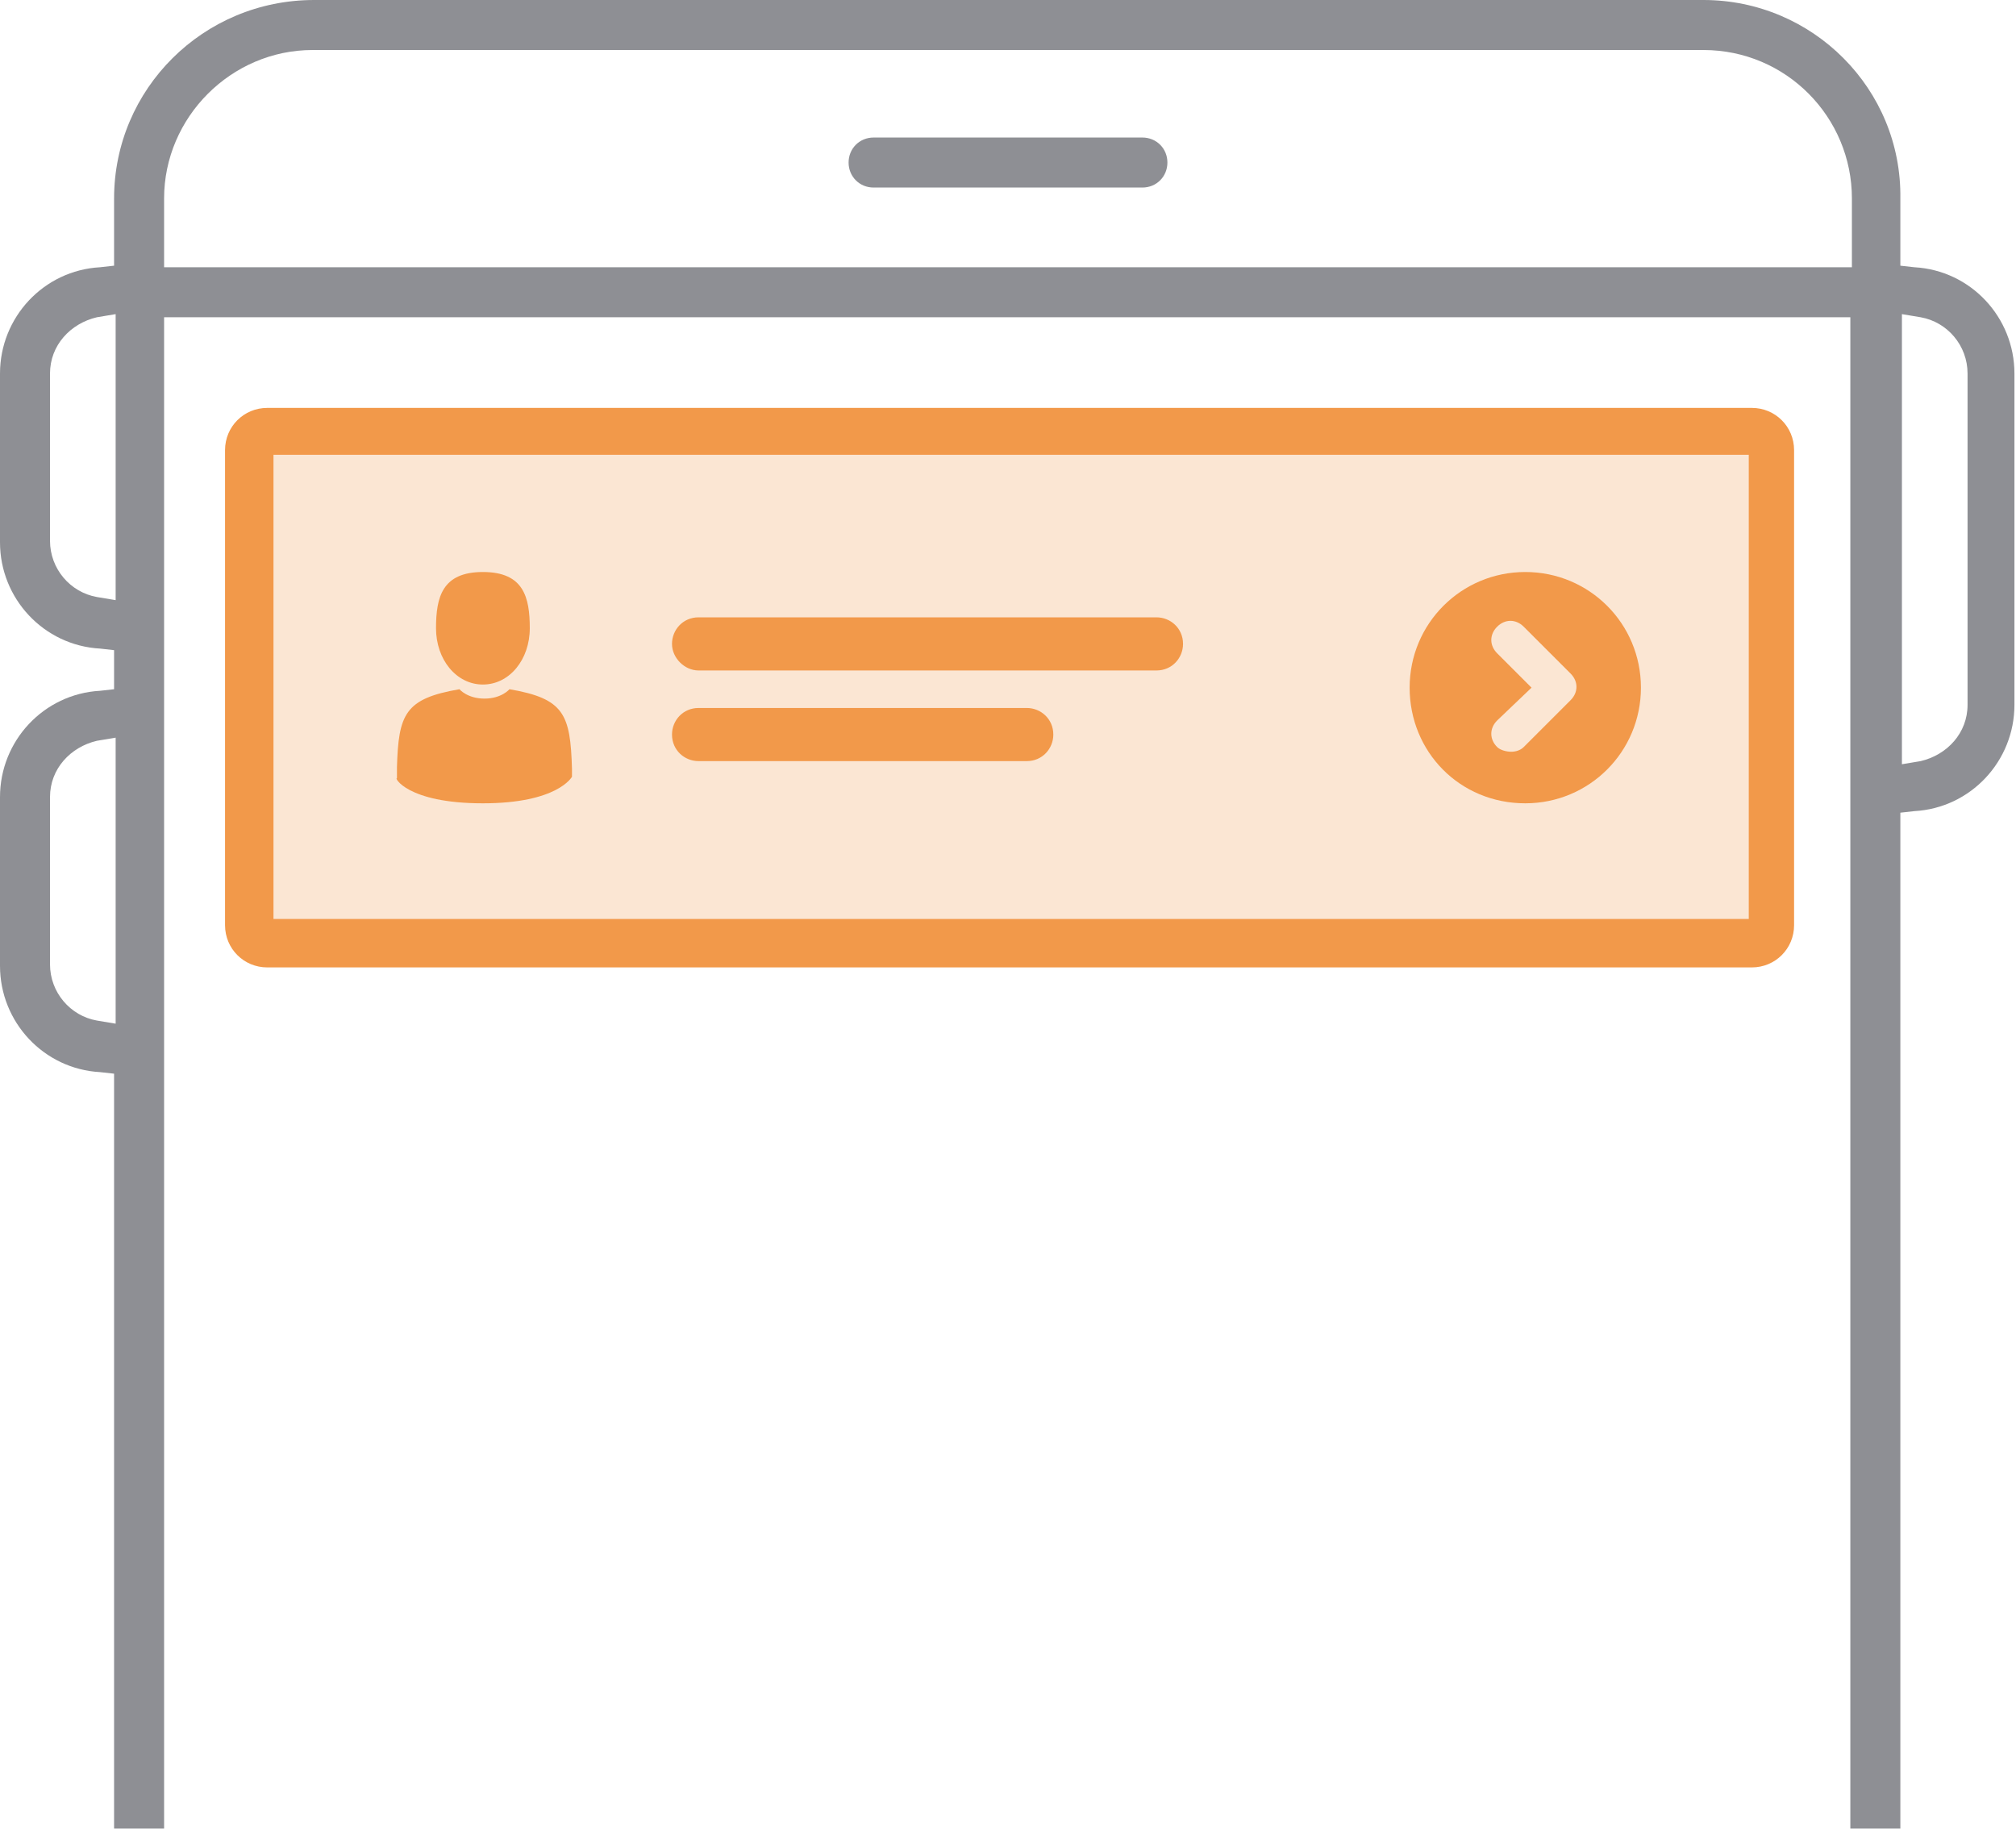
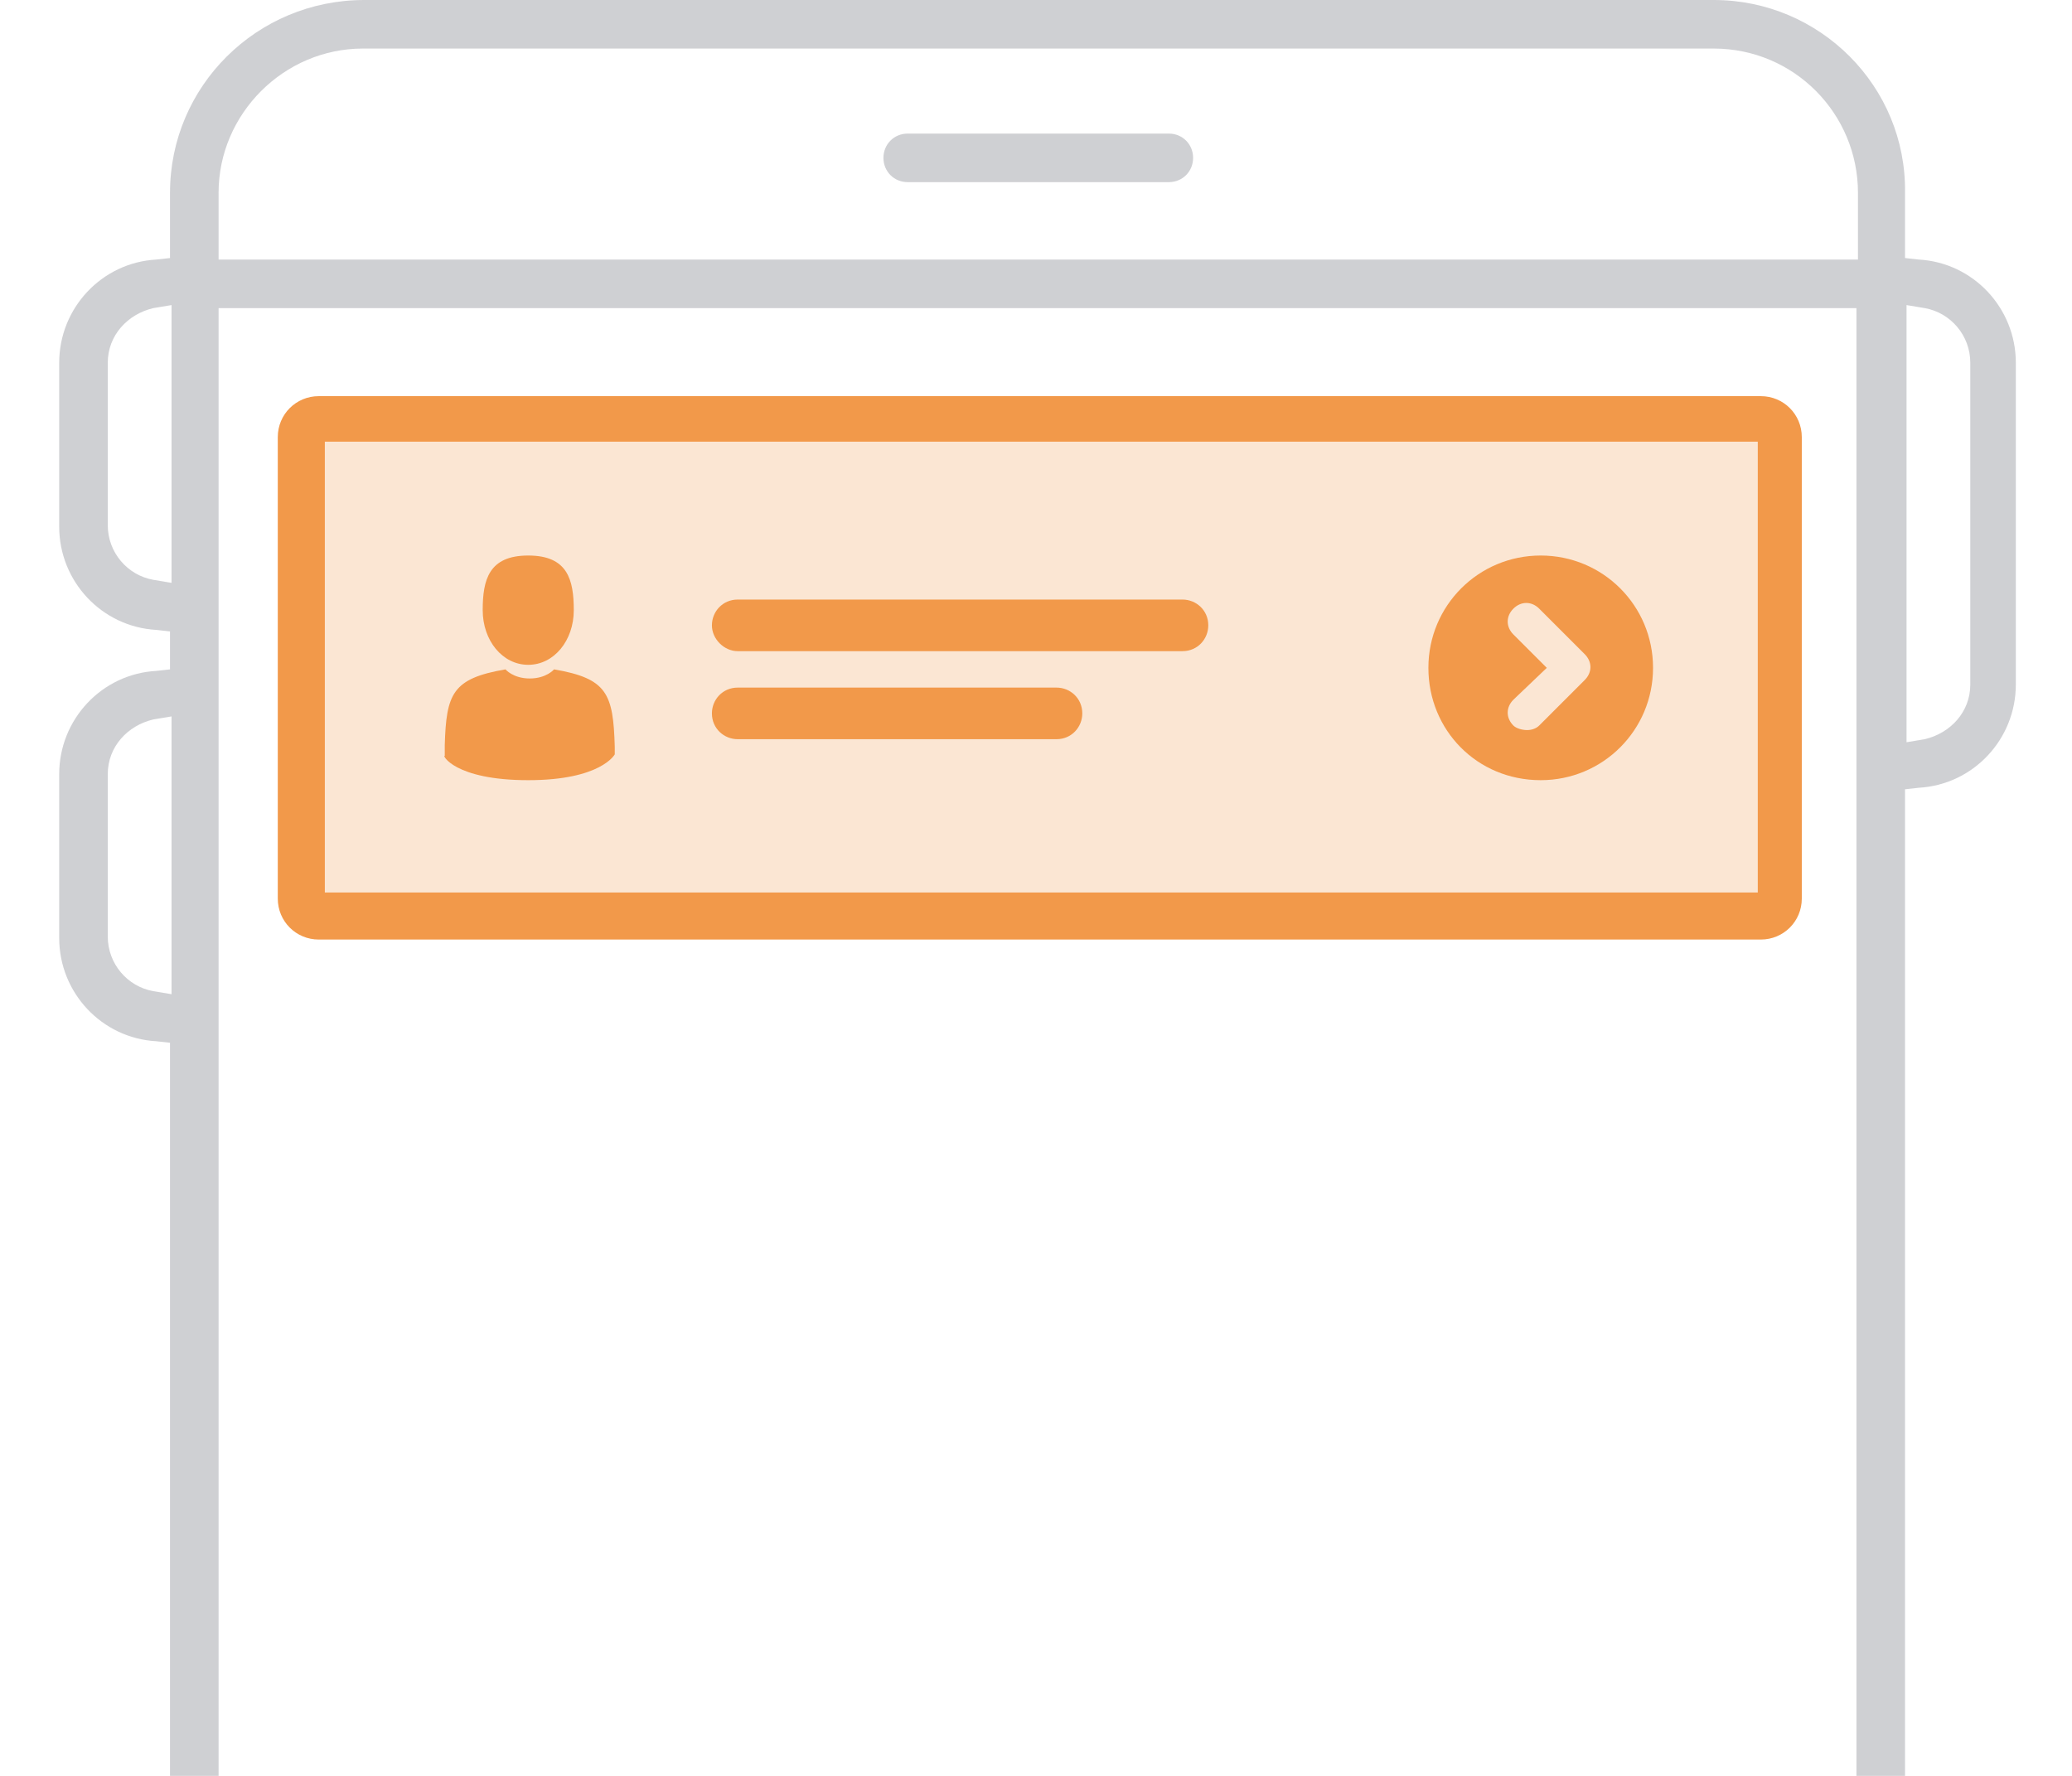
- <svg xmlns="http://www.w3.org/2000/svg" width="129" height="117" viewBox="0 0 129 117" fill="none">
-   <rect x="16" y="29" width="96" height="30" fill="#FBE6D3" />
-   <path opacity="0.7" d="M55.9 12H73.1C74 12 74.7 11.3 74.7 10.4C74.7 9.5 74 8.8 73.1 8.8H55.9C55 8.8 54.3 9.5 54.3 10.4C54.3 11.3 55 12 55.9 12Z" fill="#5E6066" />
-   <path d="M112.1 26.1H17.1C15.6 26.1 14.4 27.3 14.4 28.8V59.2C14.4 60.7 15.6 61.9 17.1 61.9H112.1C113.6 61.9 114.8 60.7 114.8 59.2V28.8C114.8 27.3 113.6 26.1 112.1 26.1ZM111.8 58.8H17.5V29.1H111.9V58.8H111.8Z" fill="#F2994A" />
-   <path d="M97.6 51.4C101.7 51.4 105 48.1 105 44C105 39.9 101.7 36.6 97.6 36.6C93.5 36.6 90.2 39.9 90.2 44C90.2 48.1 93.4 51.4 97.6 51.4ZM95.8 41.8C95.3 41.3 95.3 40.6 95.8 40.1C96.3 39.6 97 39.6 97.5 40.1L100.5 43.1C101 43.6 101 44.3 100.5 44.8L97.5 47.8C97.3 48 97 48.1 96.7 48.1C96.4 48.1 96 48 95.8 47.8C95.3 47.3 95.3 46.6 95.8 46.1L98 44L95.8 41.8Z" fill="#F2994A" />
-   <path d="M50.9 45.3H44.7C43.7 45.3 43 46.1 43 47C43 48 43.8 48.7 44.7 48.7H59.5H65.7C66.7 48.7 67.4 47.9 67.4 47C67.4 46 66.6 45.3 65.7 45.3H50.9Z" fill="#F2994A" />
-   <path d="M44.7 42.9H59.5H74C75 42.9 75.7 42.1 75.7 41.2C75.7 40.2 74.9 39.5 74 39.5H59.1H44.7C43.7 39.5 43 40.3 43 41.2C43 42.1 43.8 42.9 44.7 42.9Z" fill="#F2994A" />
-   <path d="M30.9 43.8C32.6 43.8 33.9 42.2 33.9 40.2C33.9 38.2 33.5 36.6 30.9 36.6C28.3 36.6 27.9 38.2 27.9 40.2C27.9 42.2 29.2 43.8 30.9 43.8Z" fill="#F2994A" />
-   <path d="M30.9 51.4C35.7 51.4 36.6 49.7 36.6 49.7C36.6 49.6 36.6 49.5 36.6 49.4C36.6 49.4 36.6 49.4 36.6 49.2C36.5 45.7 36.1 44.7 32.6 44.1C32.6 44.1 32.1 44.7 31 44.7C29.9 44.7 29.4 44.1 29.4 44.1C25.9 44.7 25.5 45.7 25.4 49.1C25.4 49.4 25.4 49.4 25.4 49.4C25.4 49.5 25.4 49.6 25.4 49.8C25.2 49.7 26 51.4 30.9 51.4Z" fill="#F2994A" />
-   <path opacity="0.7" d="M6.4 68.6L7.3 68.7V69.6V117H10.5V21.3V20.3H11.5H117.4H118.4V21.3V117H121.6V53V52L122.5 51.9C126.1 51.7 128.9 48.7 128.9 45.1V23.9C128.9 20.3 126.1 17.3 122.5 17.1L121.6 17V16.1V12.7C121.7 5.7 116 0 109 0H20.1C13 0 7.3 5.7 7.3 12.7V16.1V17L6.4 17.1C2.8 17.3 0 20.3 0 23.9V34.7C0 38.3 2.8 41.3 6.4 41.5L7.3 41.6V42.5V43.2V44.1L6.4 44.2C2.8 44.4 0 47.4 0 51V61.8C0 65.4 2.8 68.4 6.4 68.6ZM121.7 47.7V21.3V20.1L122.9 20.3C124.6 20.6 125.9 22.1 125.9 23.9V45.1C125.9 46.9 124.6 48.3 122.9 48.7L121.7 48.9V47.7ZM10.5 16.1V12.7C10.5 7.5 14.8 3.2 20 3.2H109C114.3 3.2 118.5 7.5 118.5 12.7V16.1V17.1H117.5H11.5H10.5V16.1ZM6.2 38.2C4.5 37.9 3.2 36.4 3.2 34.6V23.9C3.2 22.1 4.5 20.7 6.2 20.3L7.4 20.1V21.3V37.2V38.4L6.2 38.2ZM3.2 51C3.2 49.2 4.5 47.8 6.2 47.4L7.4 47.2V48.4V64.3V65.5L6.2 65.3C4.5 65 3.2 63.5 3.2 61.7V51Z" fill="#5E6066" />
+ <svg xmlns="http://www.w3.org/2000/svg" width="140" height="120" viewBox="0 0 140 120" fill="none">
+   <rect x="20.41" y="29.744" width="98.462" height="30.769" fill="#FBE6D3" />
+   <path opacity="0.7" d="M61.333 12.308H78.974C79.897 12.308 80.615 11.59 80.615 10.667C80.615 9.744 79.897 9.026 78.974 9.026H61.333C60.41 9.026 59.692 9.744 59.692 10.667C59.692 11.59 60.41 12.308 61.333 12.308Z" fill="#BBBCC1" />
+   <path d="M118.974 26.769H21.538C20 26.769 18.769 28 18.769 29.538V60.718C18.769 62.256 20 63.487 21.538 63.487H118.974C120.513 63.487 121.743 62.256 121.743 60.718V29.538C121.743 28 120.513 26.769 118.974 26.769ZM118.666 60.308H21.948V29.846H118.769V60.308H118.666Z" fill="#F2994A" />
+   <path d="M104.102 52.718C108.308 52.718 111.692 49.333 111.692 45.128C111.692 40.923 108.308 37.538 104.102 37.538C99.897 37.538 96.513 40.923 96.513 45.128C96.513 49.333 99.795 52.718 104.102 52.718ZM102.256 42.872C101.743 42.359 101.743 41.641 102.256 41.128C102.769 40.615 103.487 40.615 104 41.128L107.077 44.205C107.59 44.718 107.59 45.436 107.077 45.949L104 49.026C103.795 49.231 103.487 49.333 103.179 49.333C102.872 49.333 102.461 49.231 102.256 49.026C101.743 48.513 101.743 47.795 102.256 47.282L104.513 45.128L102.256 42.872Z" fill="#F2994A" />
+   <path d="M56.205 46.462H49.846C48.821 46.462 48.102 47.282 48.102 48.205C48.102 49.231 48.923 49.949 49.846 49.949H65.026H71.385C72.41 49.949 73.128 49.128 73.128 48.205C73.128 47.179 72.308 46.462 71.385 46.462H56.205Z" fill="#F2994A" />
+   <path d="M49.846 44H65.026H79.897C80.923 44 81.641 43.179 81.641 42.256C81.641 41.231 80.82 40.513 79.897 40.513H64.615H49.846C48.821 40.513 48.102 41.333 48.102 42.256C48.102 43.179 48.923 44 49.846 44Z" fill="#F2994A" />
+   <path d="M35.692 44.923C37.436 44.923 38.769 43.282 38.769 41.231C38.769 39.179 38.359 37.538 35.692 37.538C33.026 37.538 32.615 39.179 32.615 41.231C32.615 43.282 33.949 44.923 35.692 44.923Z" fill="#F2994A" />
+   <path d="M35.692 52.718C40.615 52.718 41.538 50.974 41.538 50.974C41.538 50.872 41.538 50.769 41.538 50.667C41.538 50.667 41.538 50.667 41.538 50.462C41.436 46.872 41.026 45.846 37.436 45.231C37.436 45.231 36.923 45.846 35.795 45.846C34.667 45.846 34.154 45.231 34.154 45.231C30.564 45.846 30.154 46.872 30.051 50.359C30.051 50.667 30.051 50.667 30.051 50.667C30.051 50.769 30.051 50.872 30.051 51.077C29.846 50.974 30.667 52.718 35.692 52.718Z" fill="#F2994A" />
+   <path opacity="0.7" d="M10.564 70.359L11.487 70.462V71.385V120H14.769V21.846V20.82H15.795H124.41H125.436V21.846V120H128.718V54.359V53.333L129.641 53.231C133.333 53.026 136.205 49.949 136.205 46.256V24.513C136.205 20.82 133.333 17.744 129.641 17.538L128.718 17.436V16.513V13.026C128.821 5.846 122.974 0 115.795 0H24.615C17.333 0 11.487 5.846 11.487 13.026V16.513V17.436L10.564 17.538C6.872 17.744 4 20.82 4 24.513V35.59C4 39.282 6.872 42.359 10.564 42.564L11.487 42.667V43.59V44.308V45.231L10.564 45.333C6.872 45.538 4 48.615 4 52.308V63.385C4 67.077 6.872 70.154 10.564 70.359ZM128.821 48.923V21.846V20.615L130.051 20.82C131.795 21.128 133.128 22.667 133.128 24.513V46.256C133.128 48.103 131.795 49.538 130.051 49.949L128.821 50.154V48.923ZM14.769 16.513V13.026C14.769 7.692 19.18 3.282 24.513 3.282H115.795C121.231 3.282 125.538 7.692 125.538 13.026V16.513V17.538H124.513H15.795H14.769V16.513ZM10.359 39.179C8.615 38.872 7.282 37.333 7.282 35.487V24.513C7.282 22.667 8.615 21.231 10.359 20.82L11.59 20.615V21.846V38.154V39.385L10.359 39.179ZM7.282 52.308C7.282 50.462 8.615 49.026 10.359 48.615L11.59 48.41V49.641V65.949V67.18L10.359 66.974C8.615 66.667 7.282 65.128 7.282 63.282V52.308Z" fill="#BBBCC1" />
</svg>
